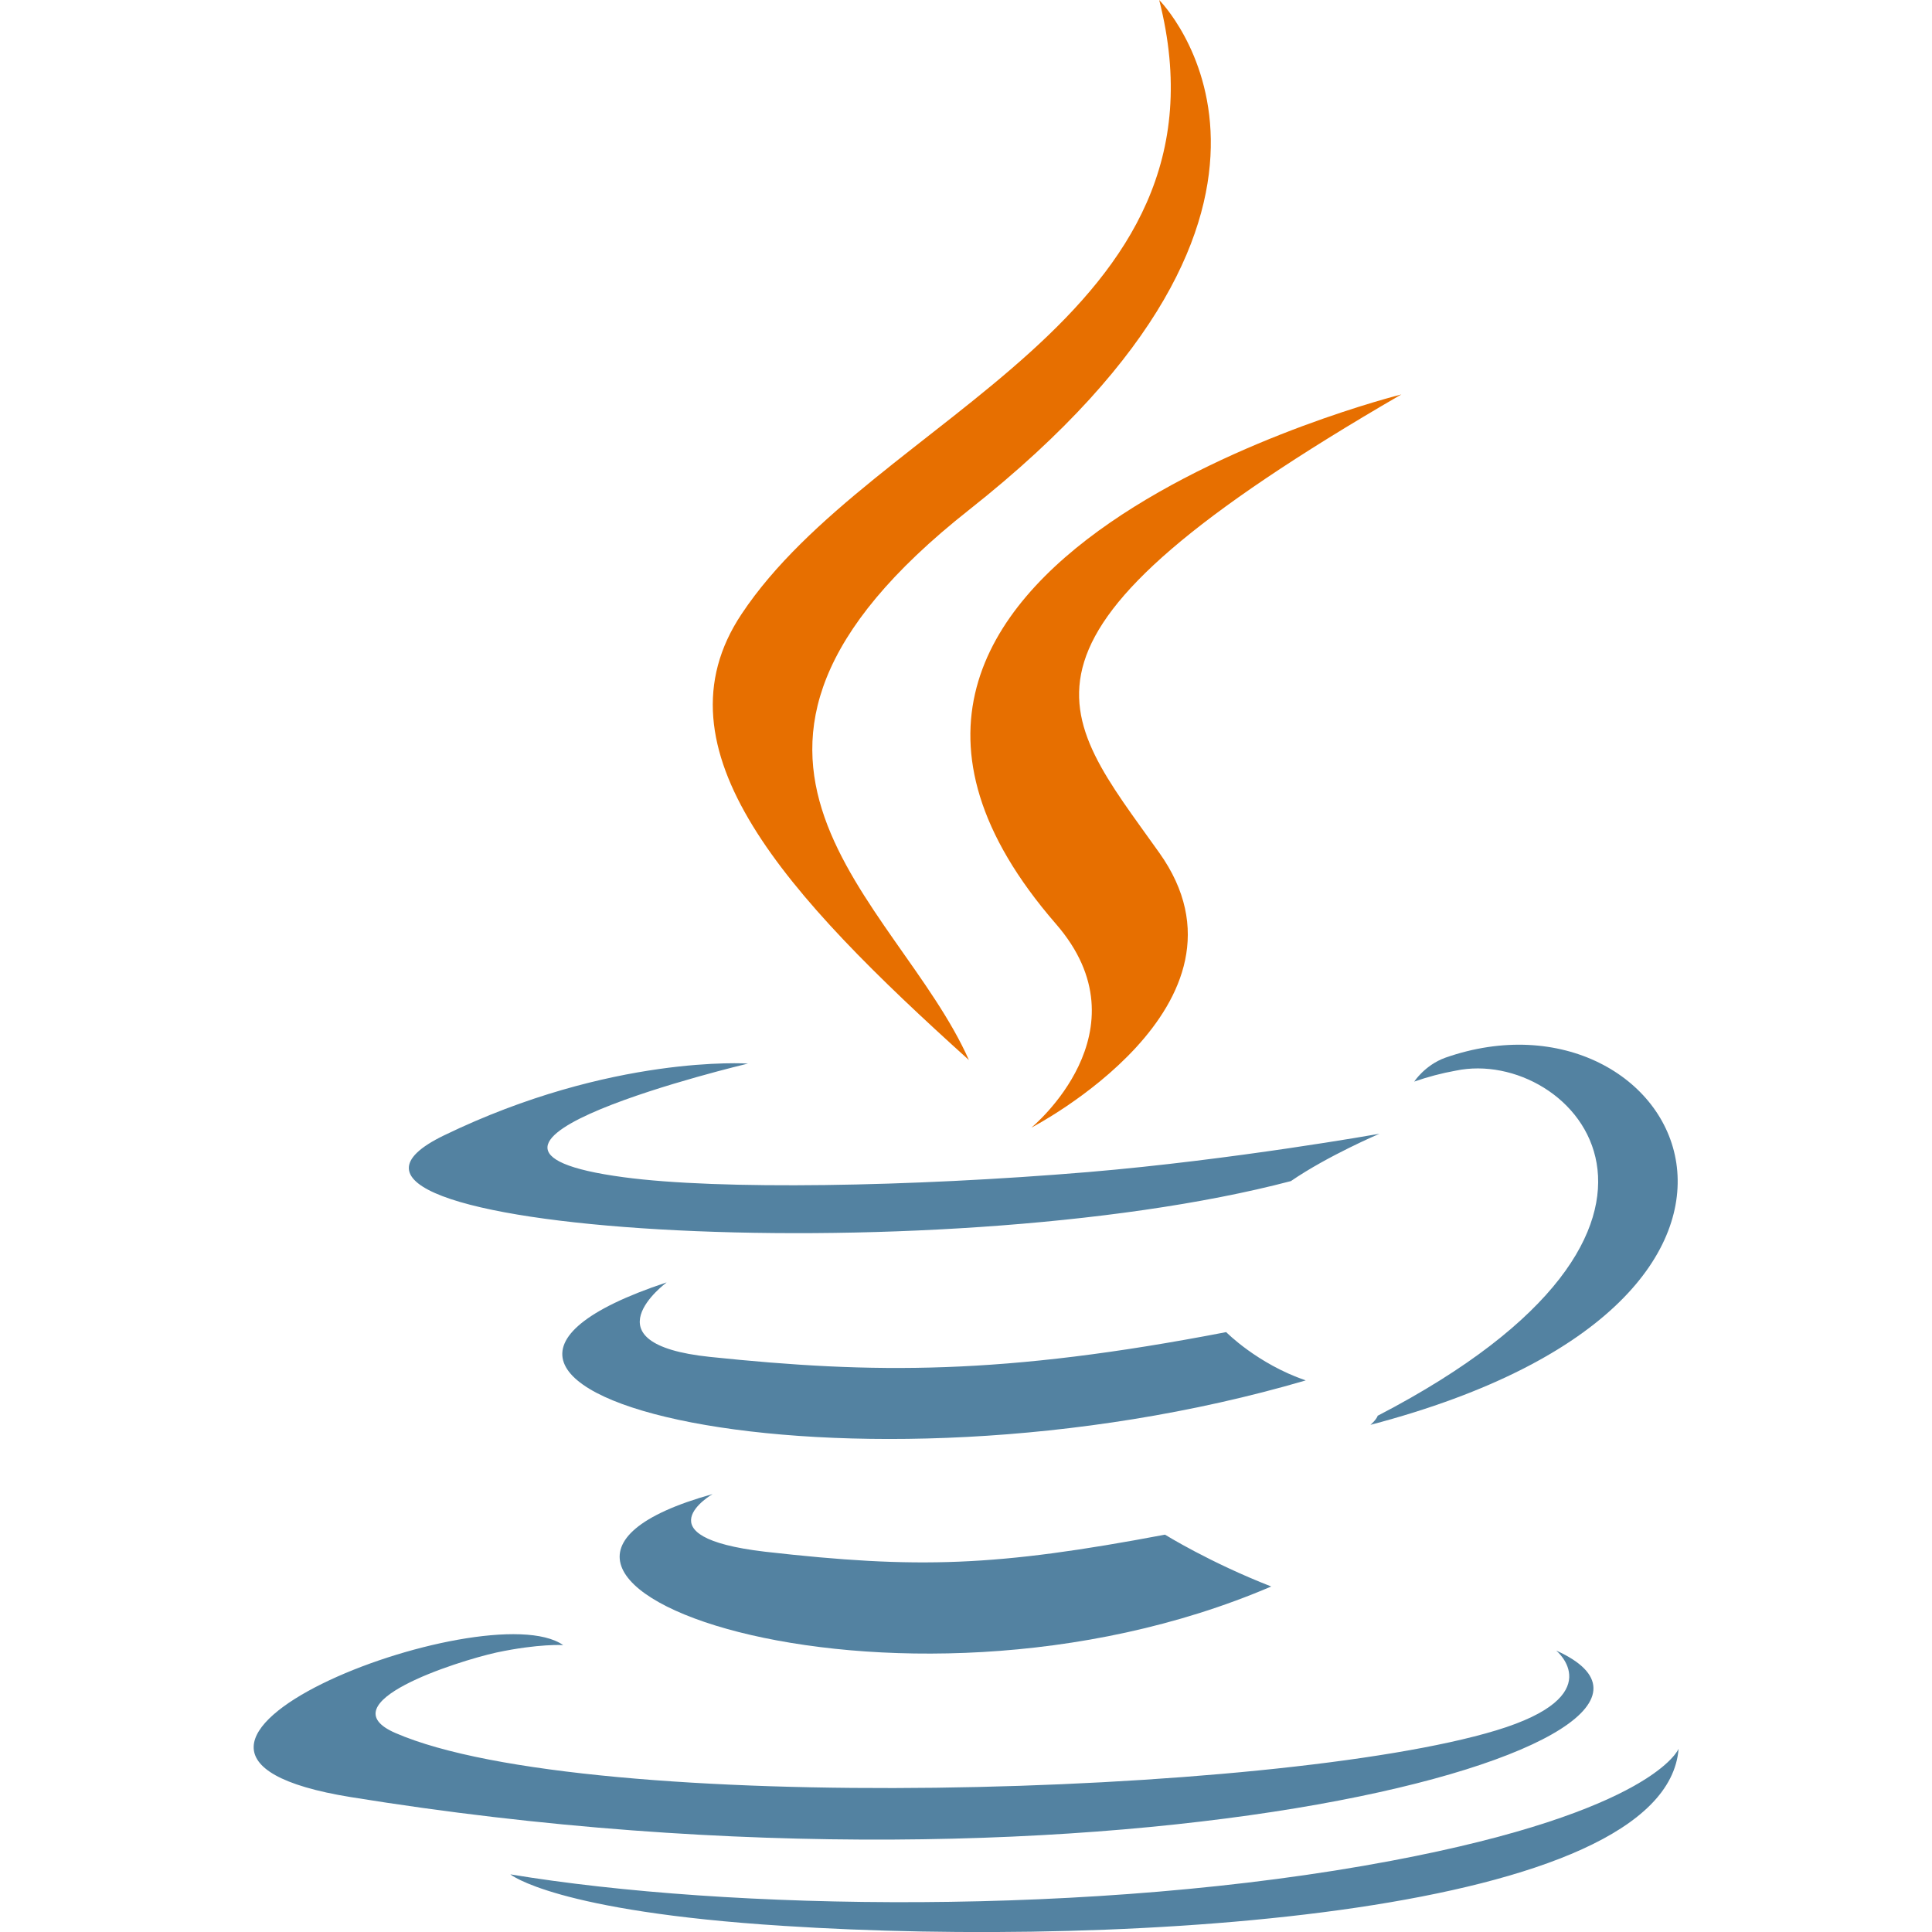
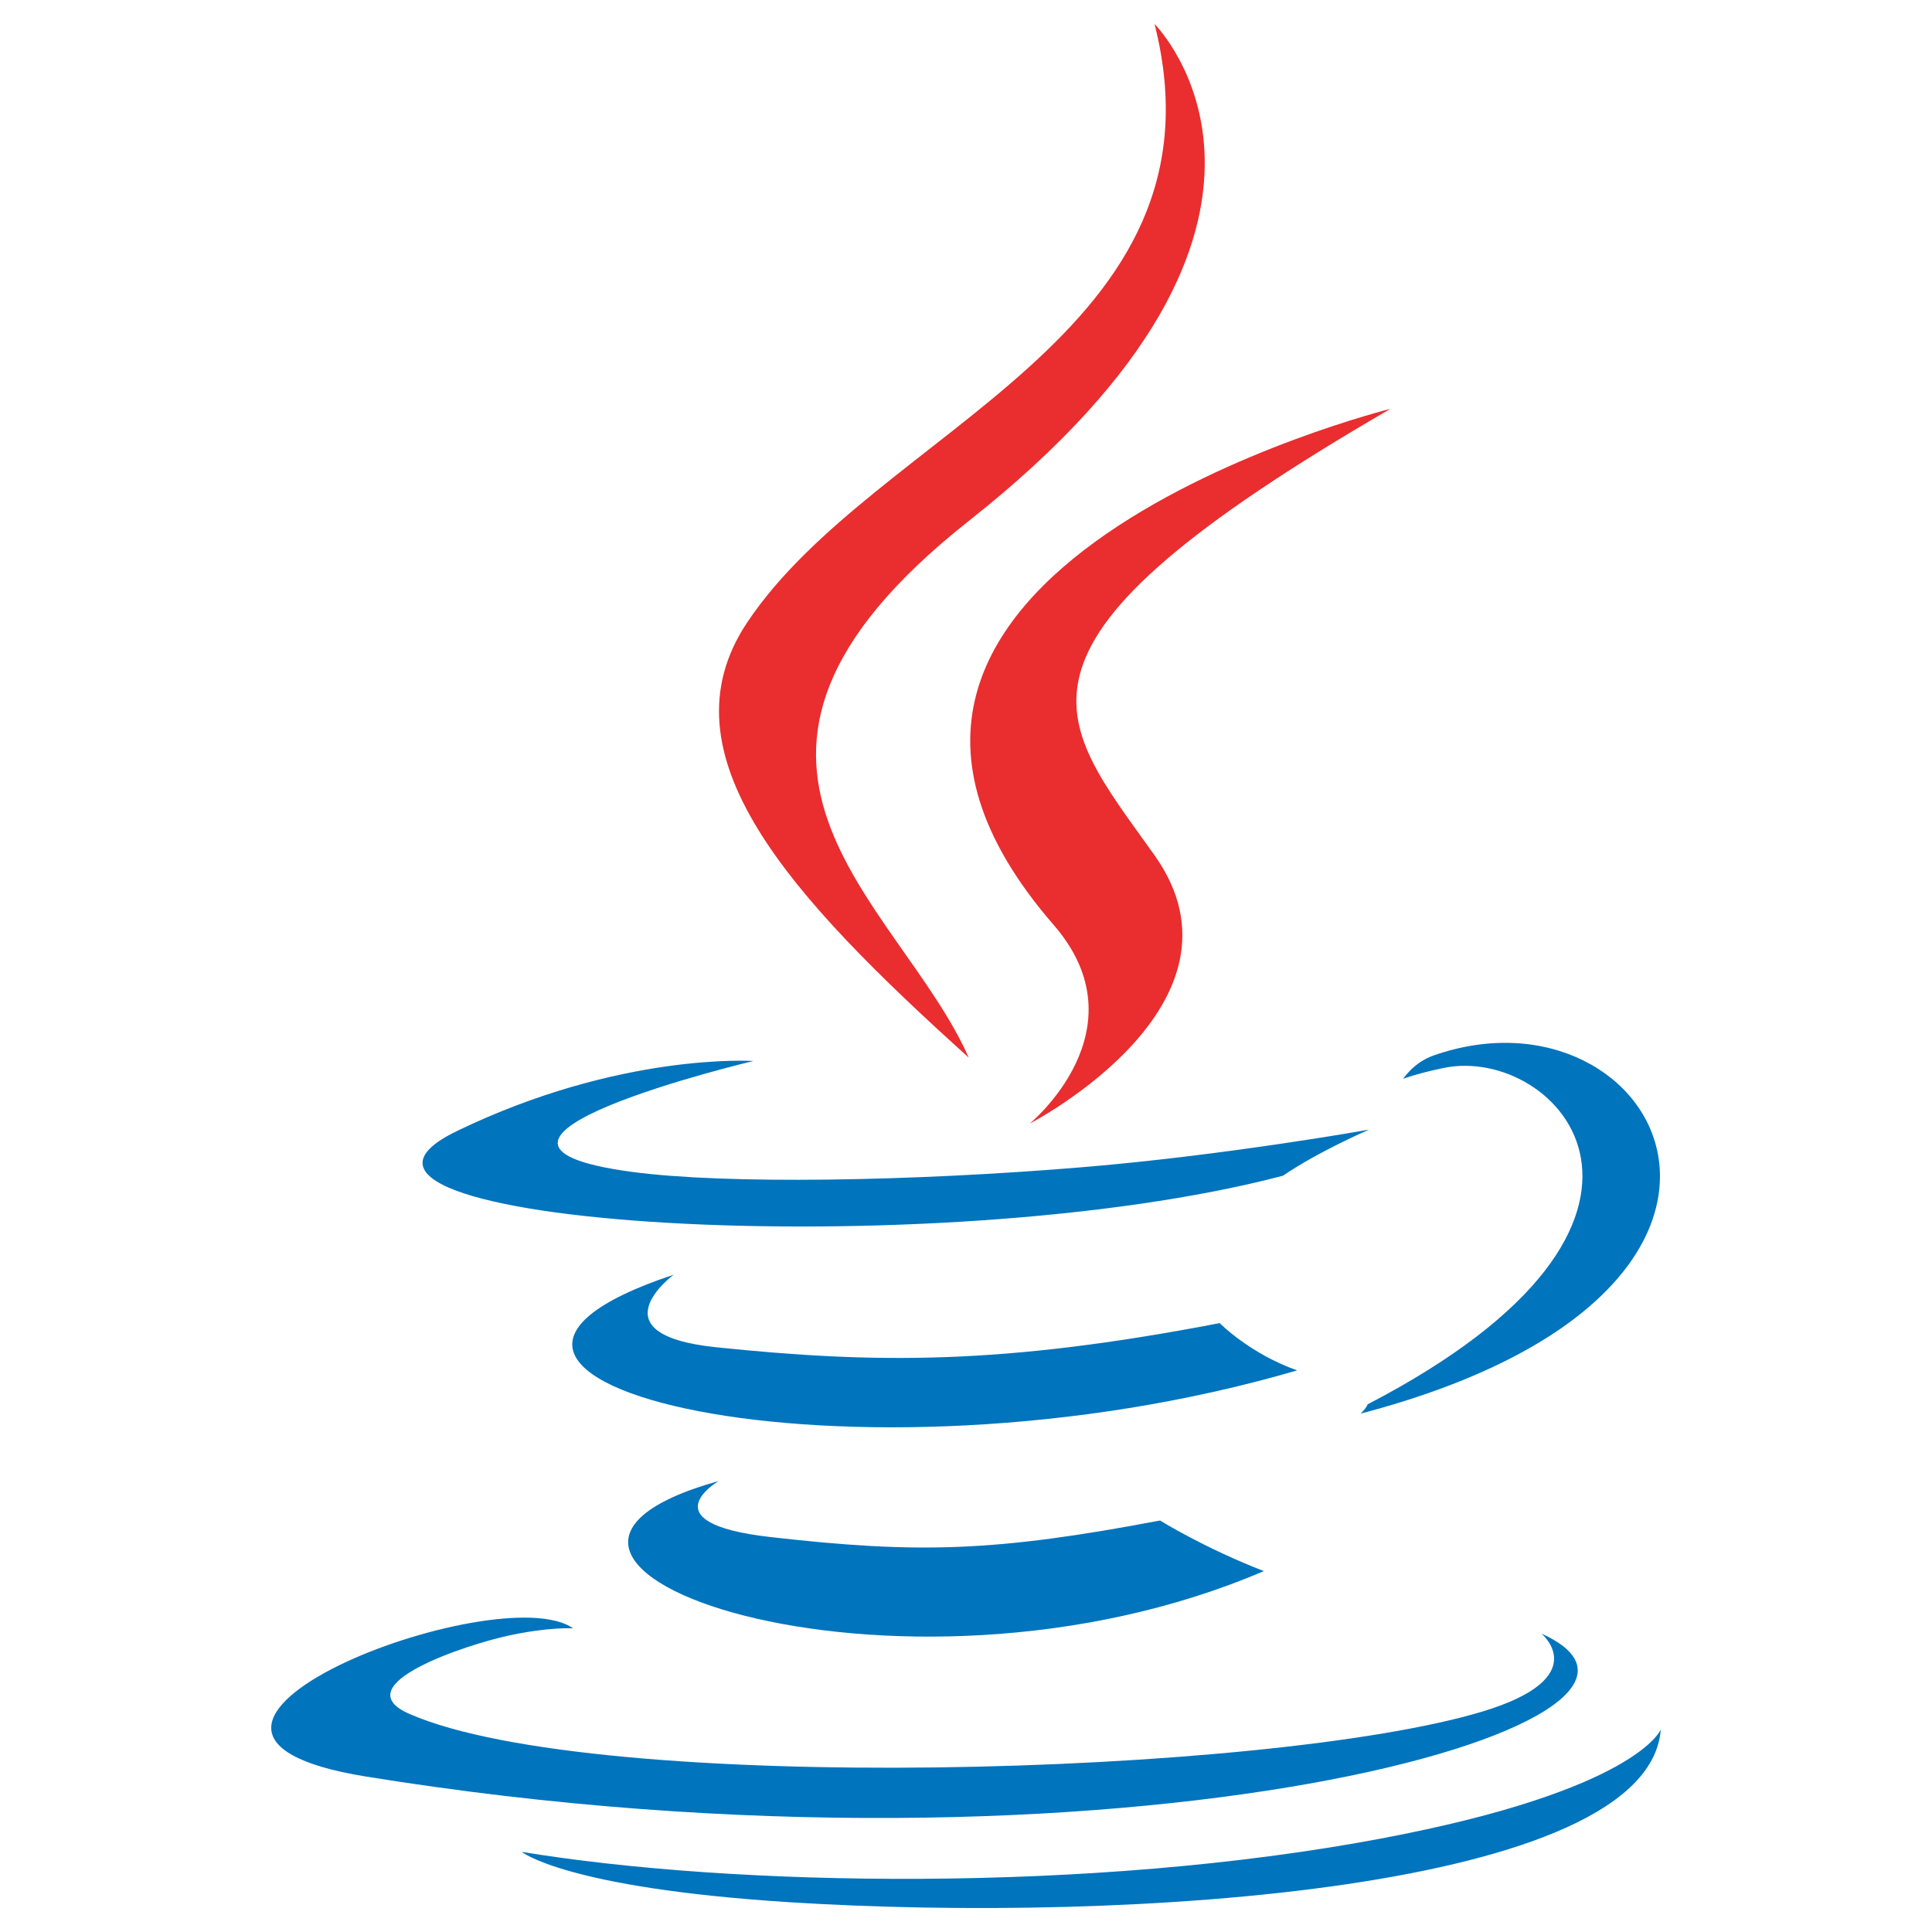
- <svg xmlns="http://www.w3.org/2000/svg" fill="none" viewBox="0 0 600 600">
-   <path fill="#5382A1" d="M221.3 464s-23 13.3 16.3 17.9c47.5 5.4 71.8 4.6 124.2-5.3 0 0 13.8 8.6 33 16.1-117.4 50.3-265.8-3-173.5-28.7M207 398.3s-25.8 19 13.5 23.1c50.8 5.3 90.9 5.7 160.3-7.7 0 0 9.6 9.8 24.7 15-142 41.6-300.2 3.4-198.6-30.4" />
-   <path fill="#E76F00" d="M327.9 286.9c29 33.3-7.6 63.3-7.6 63.3s73.5-38 39.7-85.4c-31.5-44.3-55.7-66.4 75.2-142.3 0 0-205.4 51.3-107.3 164.4" />
-   <path fill="#5382A1" d="M483.3 512.6s17 14-18.7 24.8c-67.8 20.5-282.2 26.7-341.8.8-21.4-9.3 18.8-22.2 31.4-25 13.2-2.8 20.7-2.3 20.7-2.3-23.8-16.7-153.9 33-66 47.2 239.4 38.8 436.5-17.5 374.4-45.5m-251-182.3s-109 25.9-38.6 35.3c29.7 4 89 3 144.2-1.6 45.1-3.8 90.5-11.9 90.5-11.9s-16 6.8-27.5 14.7c-110.7 29.1-324.6 15.6-263-14.2 52-25.2 94.4-22.3 94.4-22.3M428 439.6c112.5-58.5 60.4-114.7 24.1-107.1a84 84 0 0 0-12.9 3.4s3.3-5.1 9.6-7.4c72-25.3 127.2 74.5-23.2 114 0 0 1.8-1.5 2.3-2.9" />
-   <path fill="#E76F00" d="M360 0s62.4 62.4-59 158.3c-97.5 76.9-22.3 120.8-.1 170.9-56.9-51.3-98.6-96.5-70.6-138.5C271.3 129 385.2 99 360 0" />
-   <path fill="#5382A1" d="M243.3 598.1c108.1 7 274-3.8 278-55 0 0-7.6 19.4-89.3 34.8-92.3 17.4-206 15.4-273.5 4.2 0 0 13.8 11.5 84.8 16" />
+ <svg viewBox="0 0 128 128">
+   <path fill="#0074BD" d="M47.617 98.12s-4.767 2.774 3.397 3.71c9.892 1.13 14.947.968 25.845-1.092 0 0 2.871 1.795 6.873 3.351-24.439 10.47-55.308-.607-36.115-5.969zm-2.988-13.665s-5.348 3.959 2.823 4.805c10.567 1.091 18.91 1.18 33.354-1.6 0 0 1.993 2.025 5.132 3.131-29.542 8.64-62.446.68-41.309-6.336z" />
+   <path fill="#EA2D2E" d="M69.802 61.271c6.025 6.935-1.58 13.17-1.58 13.17s15.289-7.891 8.269-17.777c-6.559-9.215-11.587-13.792 15.635-29.58 0 .001-42.731 10.67-22.324 34.187z" />
+   <path fill="#0074BD" d="M102.123 108.229s3.529 2.91-3.888 5.159c-14.102 4.272-58.706 5.56-71.094.171-4.451-1.938 3.899-4.625 6.526-5.192 2.739-.593 4.303-.485 4.303-.485-4.953-3.487-32.013 6.85-13.743 9.815 49.821 8.076 90.817-3.637 77.896-9.468zM49.912 70.294s-22.686 5.389-8.033 7.348c6.188.828 18.518.638 30.011-.326 9.39-.789 18.813-2.474 18.813-2.474s-3.308 1.419-5.704 3.053c-23.042 6.061-67.544 3.238-54.731-2.958 10.832-5.239 19.644-4.643 19.644-4.643zm40.697 22.747c23.421-12.167 12.591-23.86 5.032-22.285-1.848.385-2.677.72-2.677.72s.688-1.079 2-1.543c14.953-5.255 26.451 15.503-4.823 23.725 0-.002.359-.327.468-.617z" />
+   <path fill="#EA2D2E" d="M76.491 1.587S89.459 14.563 64.188 34.51c-20.266 16.006-4.621 25.13-.007 35.559-11.831-10.673-20.509-20.07-14.688-28.815C58.041 28.42 81.722 22.195 76.491 1.587z" />
+   <path fill="#0074BD" d="M52.214 126.021c22.476 1.437 57-.8 57.817-11.436 0 0-1.571 4.032-18.577 7.231-19.186 3.612-42.854 3.191-56.887.874 0 .001 2.875 2.381 17.647 3.331z" />
</svg>
